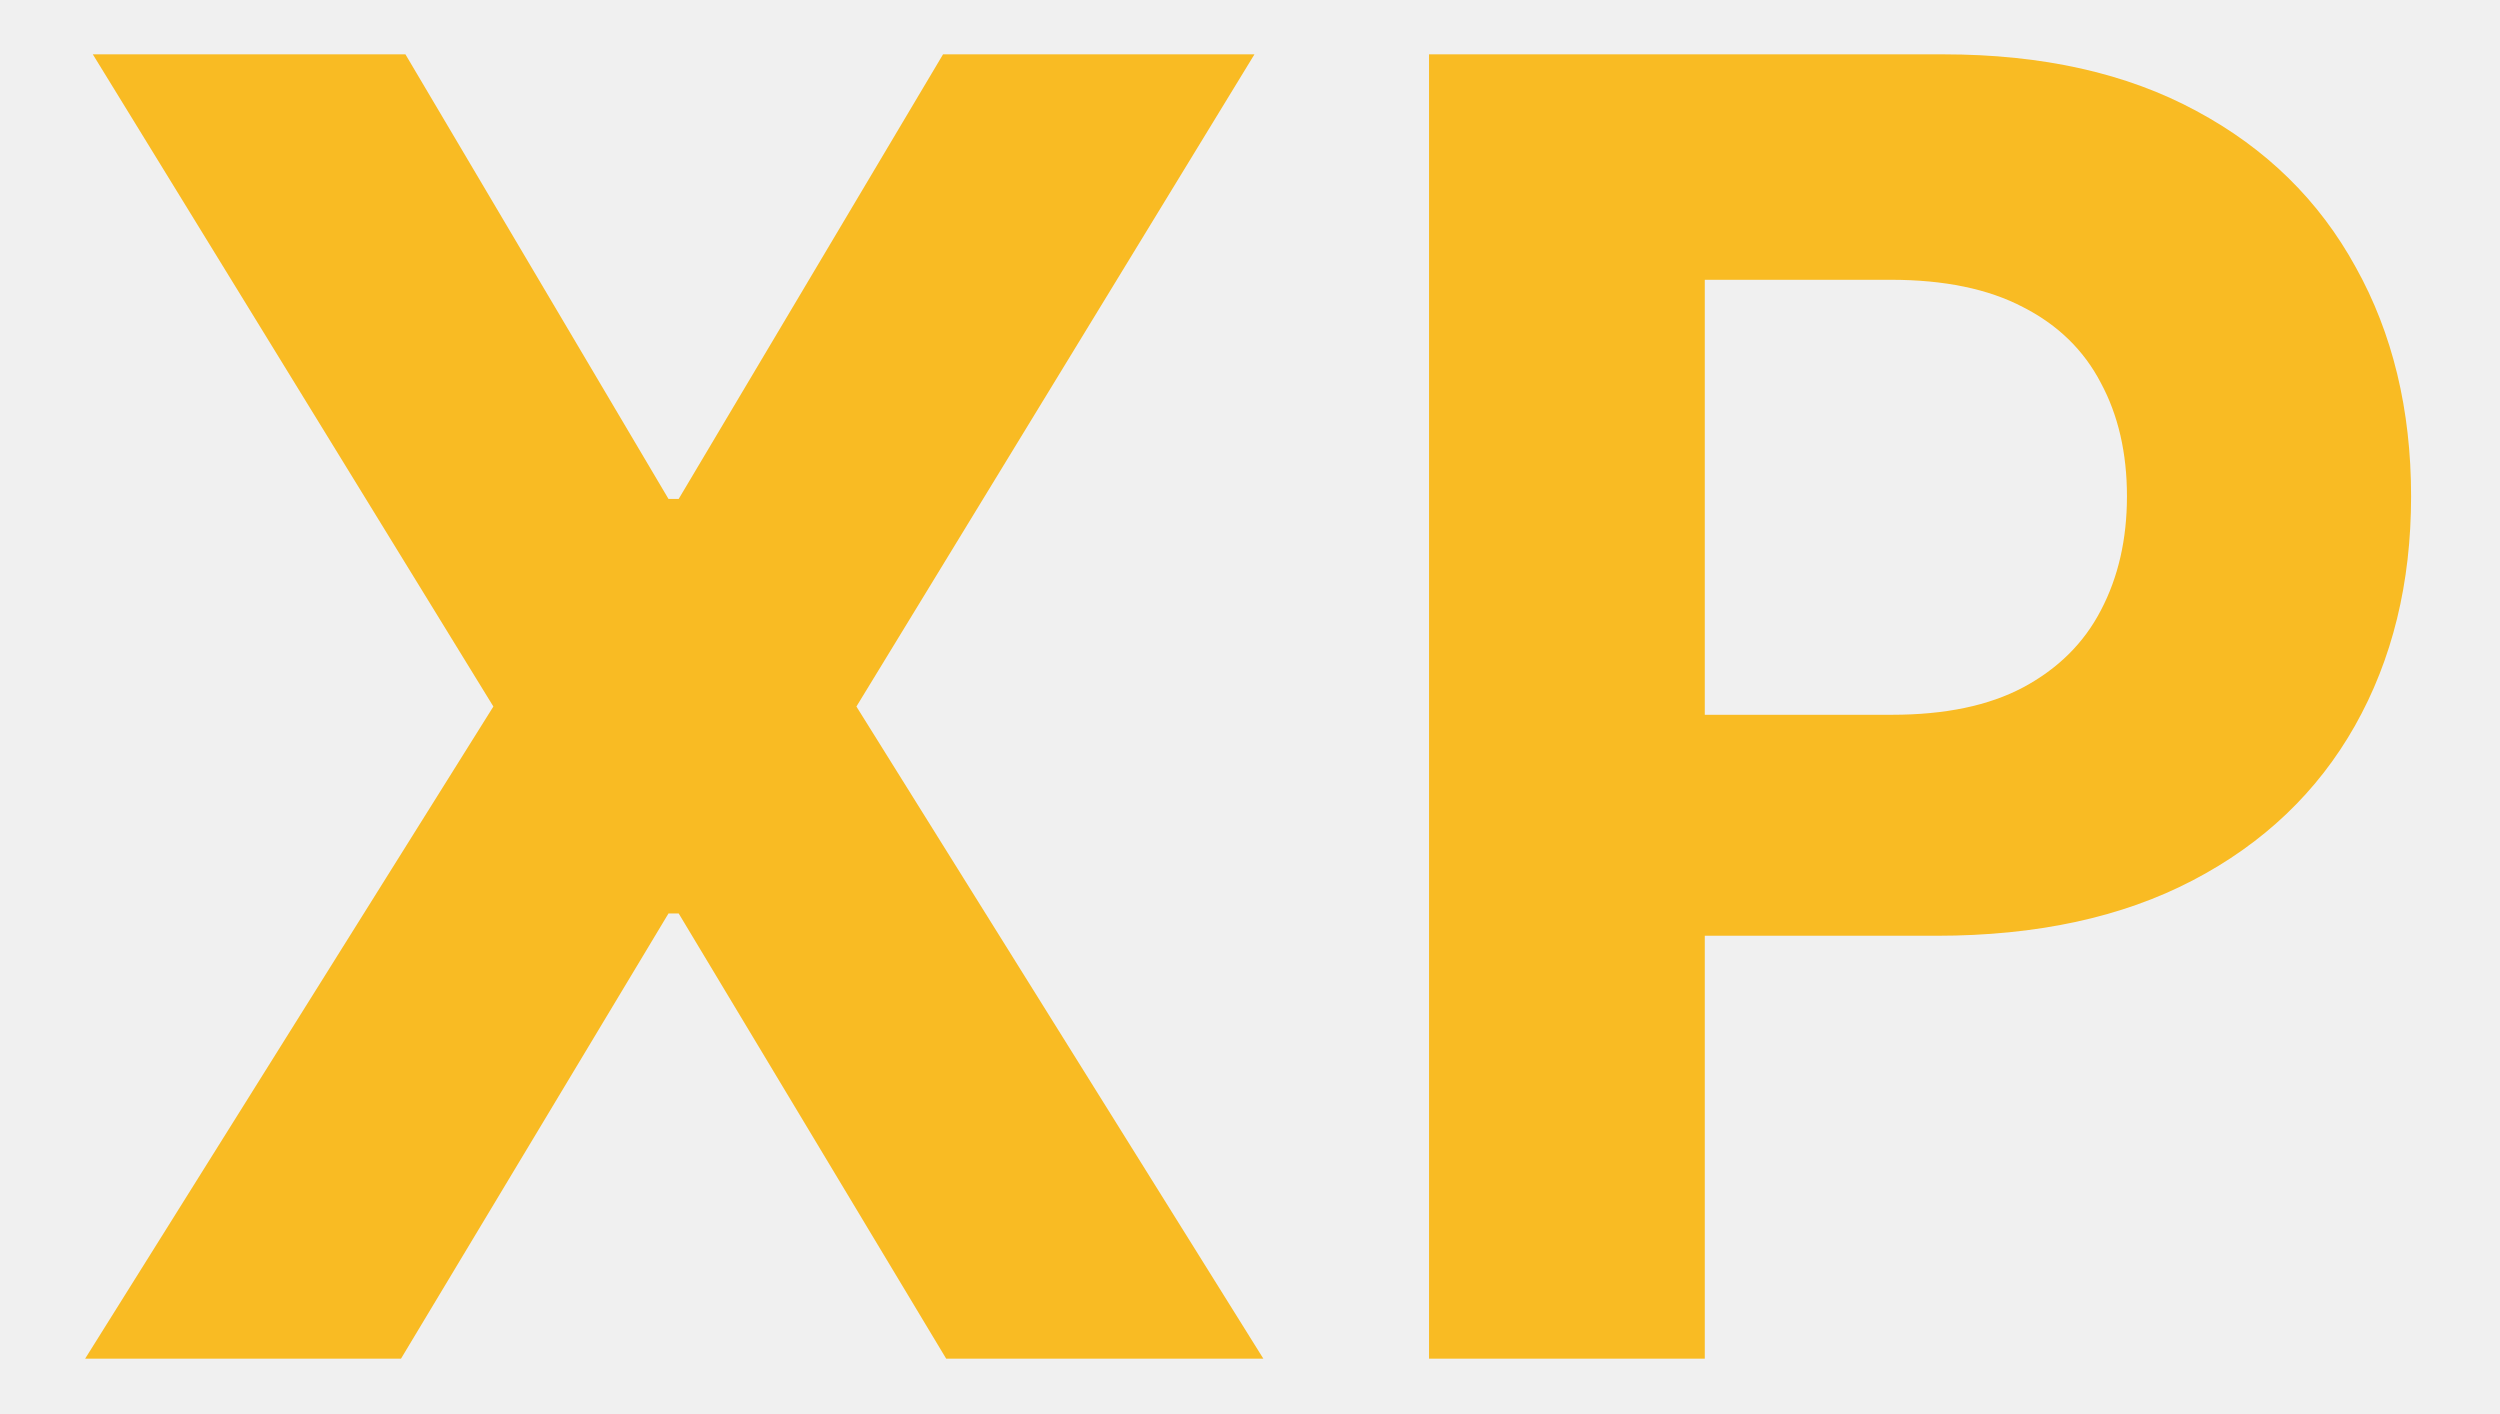
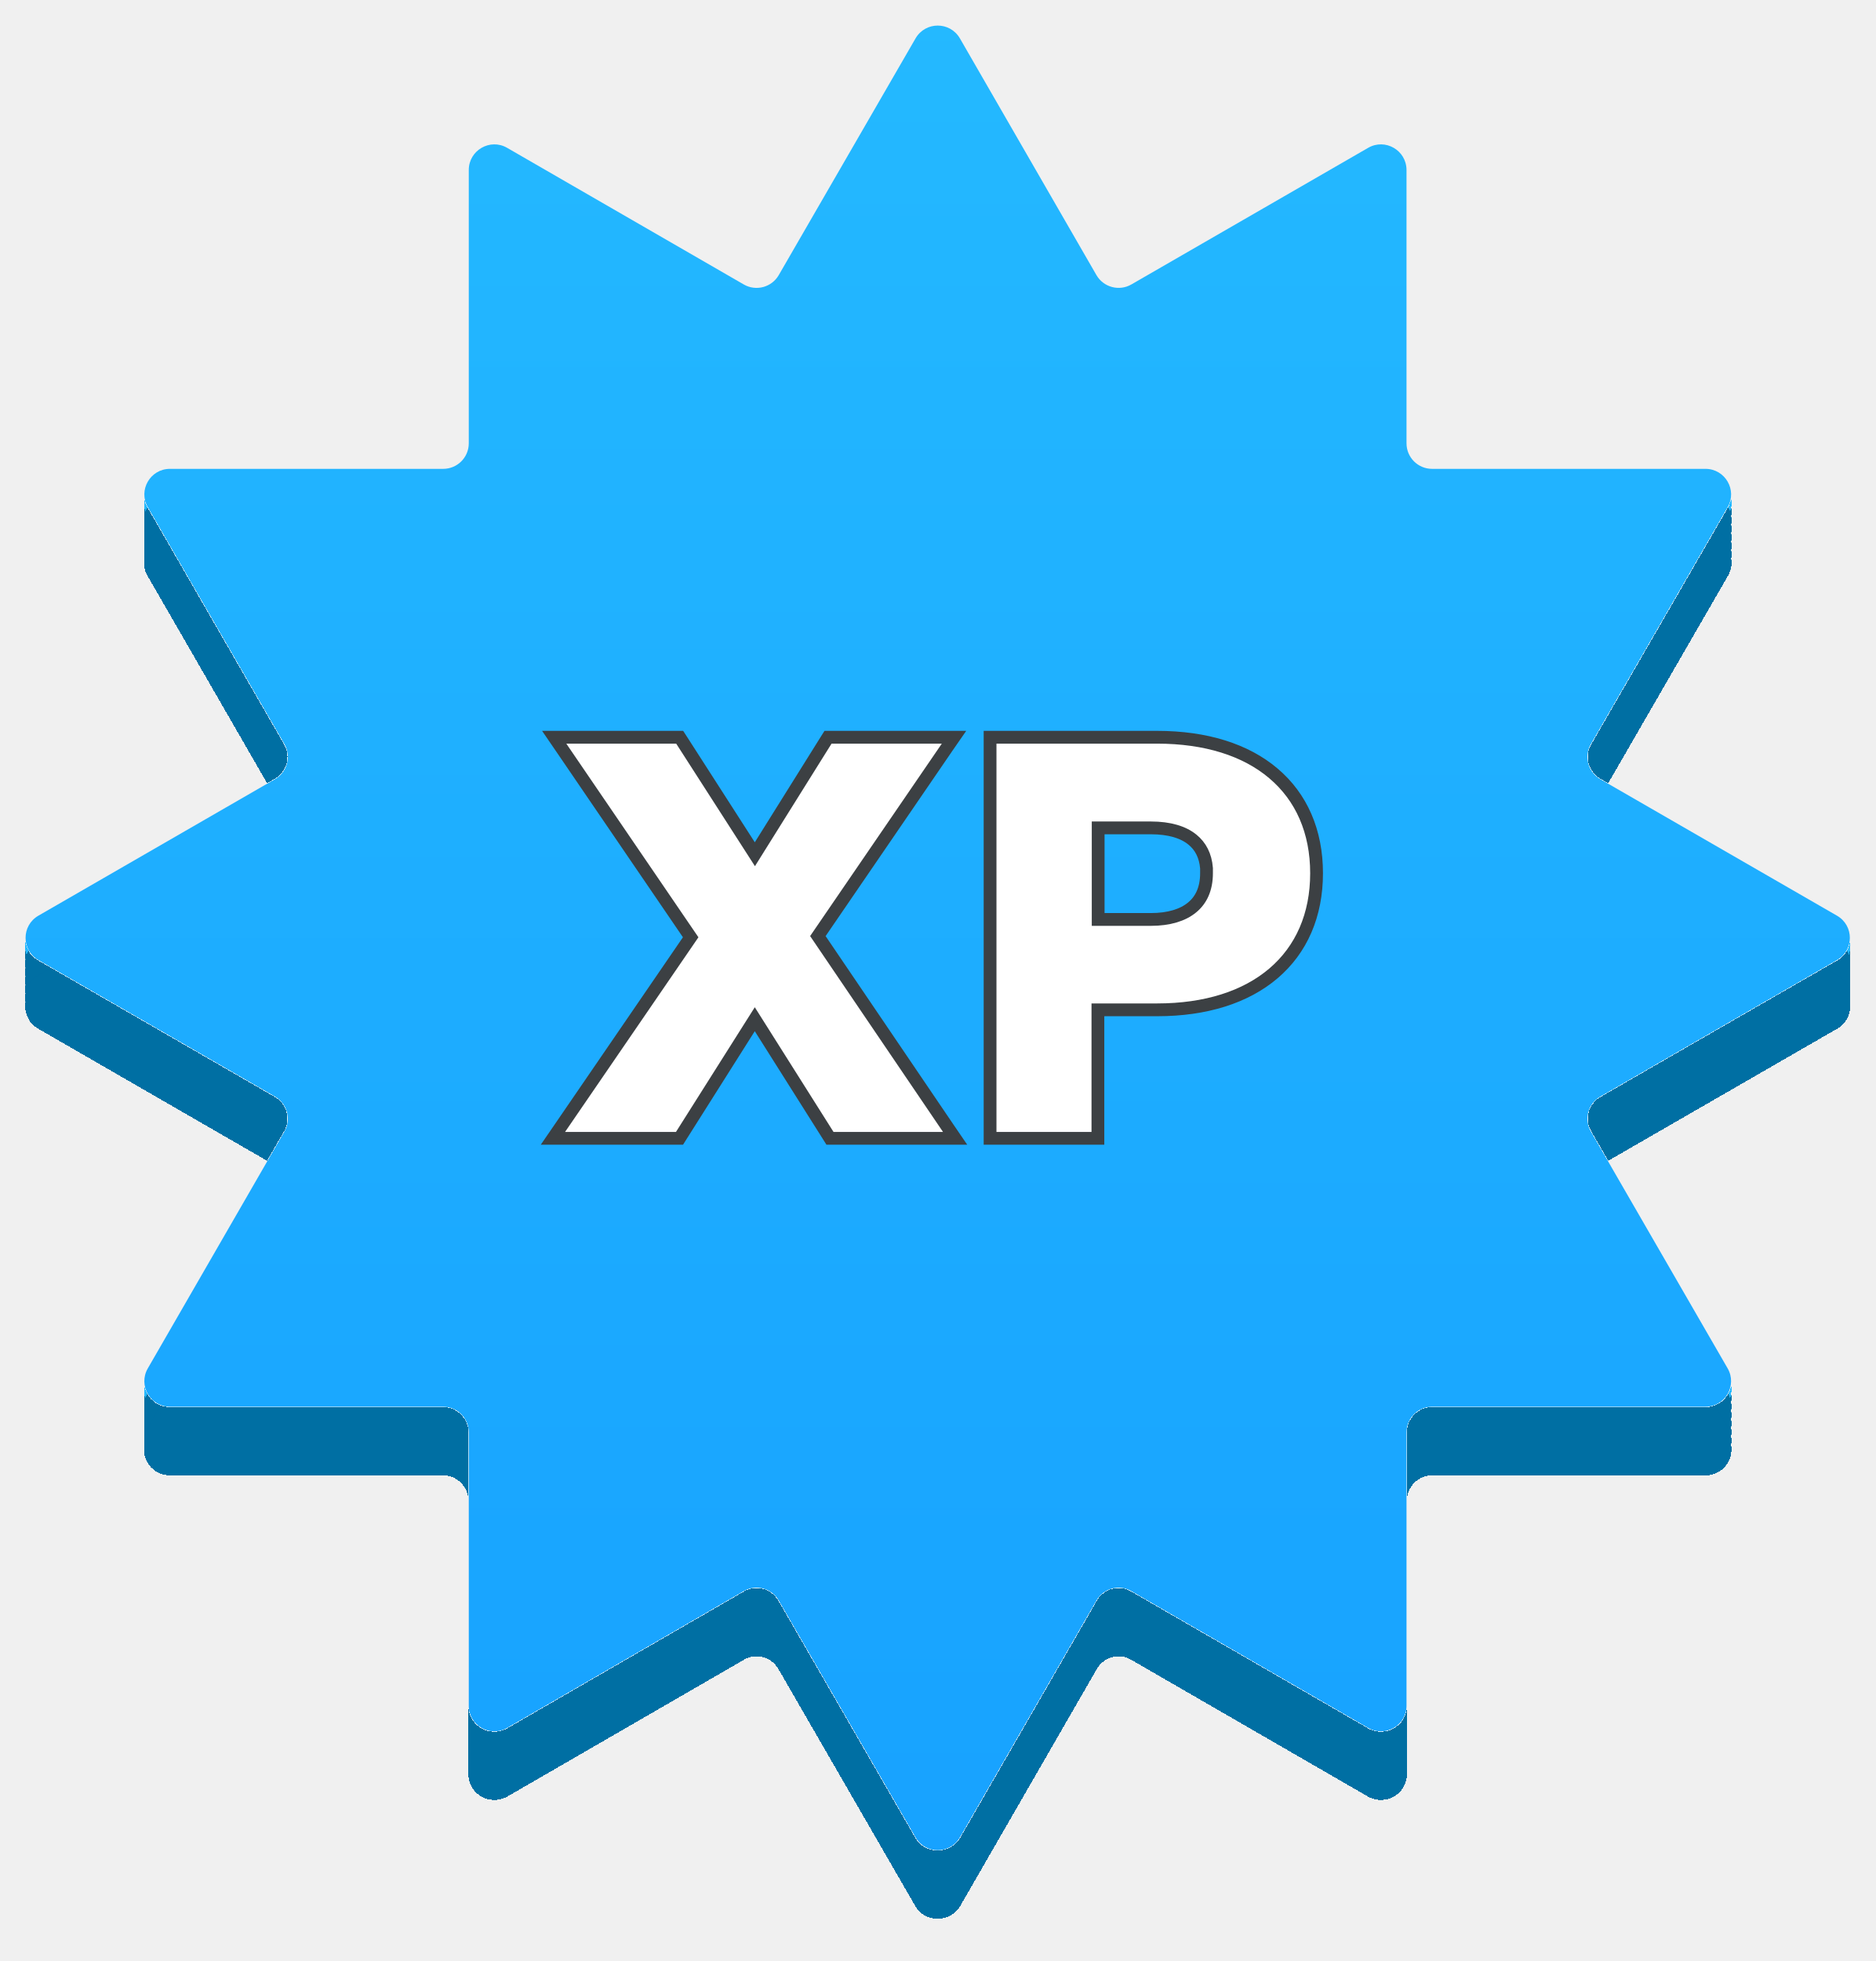
- <svg xmlns="http://www.w3.org/2000/svg" width="23" height="13" viewBox="0 0 23 13" fill="none">
-   <path d="M13.147 12.5V0.5H17.881C18.791 0.5 19.567 0.674 20.207 1.021C20.848 1.365 21.336 1.844 21.672 2.457C22.012 3.066 22.182 3.77 22.182 4.566C22.182 5.363 22.01 6.066 21.666 6.676C21.322 7.285 20.824 7.76 20.172 8.1C19.523 8.439 18.738 8.609 17.817 8.609H14.799V6.576H17.406C17.895 6.576 18.297 6.492 18.613 6.324C18.934 6.152 19.172 5.916 19.328 5.615C19.488 5.311 19.568 4.961 19.568 4.566C19.568 4.168 19.488 3.82 19.328 3.523C19.172 3.223 18.934 2.99 18.613 2.826C18.293 2.658 17.887 2.574 17.395 2.574H15.684V12.5H13.147Z" fill="#F9BB23" />
-   <path d="M3.73 0.5L6.15 4.59H6.244L8.676 0.5H11.541L7.879 6.5L11.623 12.5H8.705L6.244 8.404H6.15L3.689 12.5H0.783L4.539 6.5L0.854 0.5H3.73Z" fill="#F9BB23" />
+ <svg xmlns="http://www.w3.org/2000/svg" width="22" height="23" viewBox="0 0 22 23" fill="none">
+   <g filter="url(#filter0_dddddddd_470_9)">
+     <path d="M18.662 13.272C18.578 13.129 18.628 12.945 18.771 12.862L21.549 11.26C21.75 11.144 21.75 10.856 21.549 10.74L18.771 9.138C18.628 9.055 18.578 8.871 18.661 8.728L20.266 5.949C20.382 5.749 20.237 5.499 20.006 5.499H16.799C16.633 5.499 16.499 5.365 16.499 5.199V1.994C16.499 1.763 16.249 1.618 16.049 1.734L13.272 3.336C13.129 3.419 12.945 3.37 12.862 3.227L11.26 0.45C11.144 0.25 10.856 0.25 10.74 0.45L9.135 3.227C9.052 3.37 8.869 3.419 8.726 3.337L5.949 1.734C5.749 1.618 5.499 1.763 5.499 1.994V5.199C5.499 5.365 5.365 5.499 5.199 5.499H1.993C1.763 5.499 1.618 5.749 1.734 5.949L3.337 8.728C3.419 8.871 3.37 9.055 3.227 9.138L0.45 10.74C0.25 10.856 0.25 11.144 0.45 11.26L3.227 12.862C3.37 12.945 3.419 13.129 3.336 13.272L1.734 16.049C1.618 16.249 1.763 16.499 1.994 16.499H5.199C5.365 16.499 5.499 16.633 5.499 16.799V20.006C5.499 20.237 5.749 20.381 5.949 20.266L8.725 18.661C8.869 18.578 9.052 18.628 9.135 18.771L10.74 21.55C10.856 21.75 11.144 21.75 11.26 21.55L12.862 18.771C12.945 18.628 13.129 18.578 13.272 18.662L16.049 20.266C16.249 20.381 16.499 20.237 16.499 20.006V16.799C16.499 16.633 16.633 16.499 16.799 16.499H20.006C20.237 16.499 20.381 16.249 20.266 16.049L18.662 13.272Z" fill="url(#paint0_linear_470_9)" />
+     <path d="M7.993 13.316L8.854 11.954L9.714 13.316L9.736 13.351H9.778H11.062H11.204L11.124 13.234L9.594 10.979L11.11 8.764L11.191 8.647H11.049H9.755H9.713L9.691 8.682L8.855 10.019L7.995 8.681L7.973 8.647H7.932H6.643H6.501L6.581 8.764L8.102 10.993L6.567 13.233L6.486 13.351H6.629H7.929H7.971L7.993 13.316Z" fill="white" stroke="#3C4043" stroke-width="0.15" />
+     <path d="M11.688 8.647H11.614V8.722V13.276V13.351H11.688H12.804H12.879V13.276V11.844H13.574C14.144 11.844 14.612 11.695 14.939 11.416C15.267 11.136 15.444 10.733 15.444 10.242C15.444 9.752 15.267 9.349 14.938 9.071C14.612 8.794 14.144 8.647 13.574 8.647H11.688ZM13.5 10.784H12.882V9.71H13.5C13.717 9.71 13.881 9.76 13.988 9.848C14.082 9.924 14.141 10.034 14.153 10.183V10.242C14.153 10.425 14.09 10.557 13.983 10.644C13.875 10.733 13.712 10.784 13.5 10.784Z" fill="white" stroke="#3C4043" stroke-width="0.15" />
+   </g>
+   <defs>
+     <filter id="filter0_dddddddd_470_9" x="0" y="0" width="22" height="22.8" filterUnits="userSpaceOnUse" color-interpolation-filters="sRGB">
+       <feFlood flood-opacity="0" result="BackgroundImageFix" />
+       <feColorMatrix in="SourceAlpha" type="matrix" values="0 0 0 0 0 0 0 0 0 0 0 0 0 0 0 0 0 0 127 0" result="hardAlpha" />
+       <feOffset dy="0.2" />
+       <feComposite in2="hardAlpha" operator="out" />
+       <feColorMatrix type="matrix" values="0 0 0 0 0 0 0 0 0 0.434 0 0 0 0 0.637 0 0 0 1 0" />
+       <feBlend mode="normal" in2="BackgroundImageFix" result="effect1_dropShadow_470_9" />
+       <feColorMatrix in="SourceAlpha" type="matrix" values="0 0 0 0 0 0 0 0 0 0 0 0 0 0 0 0 0 0 127 0" result="hardAlpha" />
+       <feOffset dy="0.1" />
+       <feComposite in2="hardAlpha" operator="out" />
+       <feColorMatrix type="matrix" values="0 0 0 0 0.142 0 0 0 0 0.727 0 0 0 0 1 0 0 0 1 0" />
+       <feBlend mode="normal" in2="effect1_dropShadow_470_9" result="effect2_dropShadow_470_9" />
+       <feColorMatrix in="SourceAlpha" type="matrix" values="0 0 0 0 0 0 0 0 0 0 0 0 0 0 0 0 0 0 127 0" result="hardAlpha" />
+       <feOffset dy="0.3" />
+       <feComposite in2="hardAlpha" operator="out" />
+       <feColorMatrix type="matrix" values="0 0 0 0 0 0 0 0 0 0.435 0 0 0 0 0.639 0 0 0 1 0" />
+       <feBlend mode="normal" in2="effect2_dropShadow_470_9" result="effect3_dropShadow_470_9" />
+       <feColorMatrix in="SourceAlpha" type="matrix" values="0 0 0 0 0 0 0 0 0 0 0 0 0 0 0 0 0 0 127 0" result="hardAlpha" />
+       <feOffset dy="0.4" />
+       <feComposite in2="hardAlpha" operator="out" />
+       <feColorMatrix type="matrix" values="0 0 0 0 0 0 0 0 0 0.435 0 0 0 0 0.639 0 0 0 1 0" />
+       <feBlend mode="normal" in2="effect3_dropShadow_470_9" result="effect4_dropShadow_470_9" />
+       <feColorMatrix in="SourceAlpha" type="matrix" values="0 0 0 0 0 0 0 0 0 0 0 0 0 0 0 0 0 0 127 0" result="hardAlpha" />
+       <feOffset dy="0.5" />
+       <feComposite in2="hardAlpha" operator="out" />
+       <feColorMatrix type="matrix" values="0 0 0 0 0 0 0 0 0 0.435 0 0 0 0 0.639 0 0 0 1 0" />
+       <feBlend mode="normal" in2="effect4_dropShadow_470_9" result="effect5_dropShadow_470_9" />
+       <feColorMatrix in="SourceAlpha" type="matrix" values="0 0 0 0 0 0 0 0 0 0 0 0 0 0 0 0 0 0 127 0" result="hardAlpha" />
+       <feOffset dy="0.6" />
+       <feComposite in2="hardAlpha" operator="out" />
+       <feColorMatrix type="matrix" values="0 0 0 0 0 0 0 0 0 0.435 0 0 0 0 0.639 0 0 0 1 0" />
+       <feBlend mode="normal" in2="effect5_dropShadow_470_9" result="effect6_dropShadow_470_9" />
+       <feColorMatrix in="SourceAlpha" type="matrix" values="0 0 0 0 0 0 0 0 0 0 0 0 0 0 0 0 0 0 127 0" result="hardAlpha" />
+       <feOffset dy="0.7" />
+       <feComposite in2="hardAlpha" operator="out" />
+       <feColorMatrix type="matrix" values="0 0 0 0 0 0 0 0 0 0.435 0 0 0 0 0.639 0 0 0 1 0" />
+       <feBlend mode="normal" in2="effect6_dropShadow_470_9" result="effect7_dropShadow_470_9" />
+       <feColorMatrix in="SourceAlpha" type="matrix" values="0 0 0 0 0 0 0 0 0 0 0 0 0 0 0 0 0 0 127 0" result="hardAlpha" />
+       <feOffset dy="0.8" />
+       <feComposite in2="hardAlpha" operator="out" />
+       <feColorMatrix type="matrix" values="0 0 0 0 0 0 0 0 0 0.435 0 0 0 0 0.639 0 0 0 1 0" />
+       <feBlend mode="normal" in2="effect7_dropShadow_470_9" result="effect8_dropShadow_470_9" />
+       <feBlend mode="normal" in="SourceGraphic" in2="effect8_dropShadow_470_9" result="shape" />
+     </filter>
+     <linearGradient id="paint0_linear_470_9" x1="11" y1="0" x2="11" y2="22" gradientUnits="userSpaceOnUse">
+       <stop stop-color="#24B9FF" />
+       <stop offset="1" stop-color="#17A2FF" />
+     </linearGradient>
+   </defs>
</svg>
